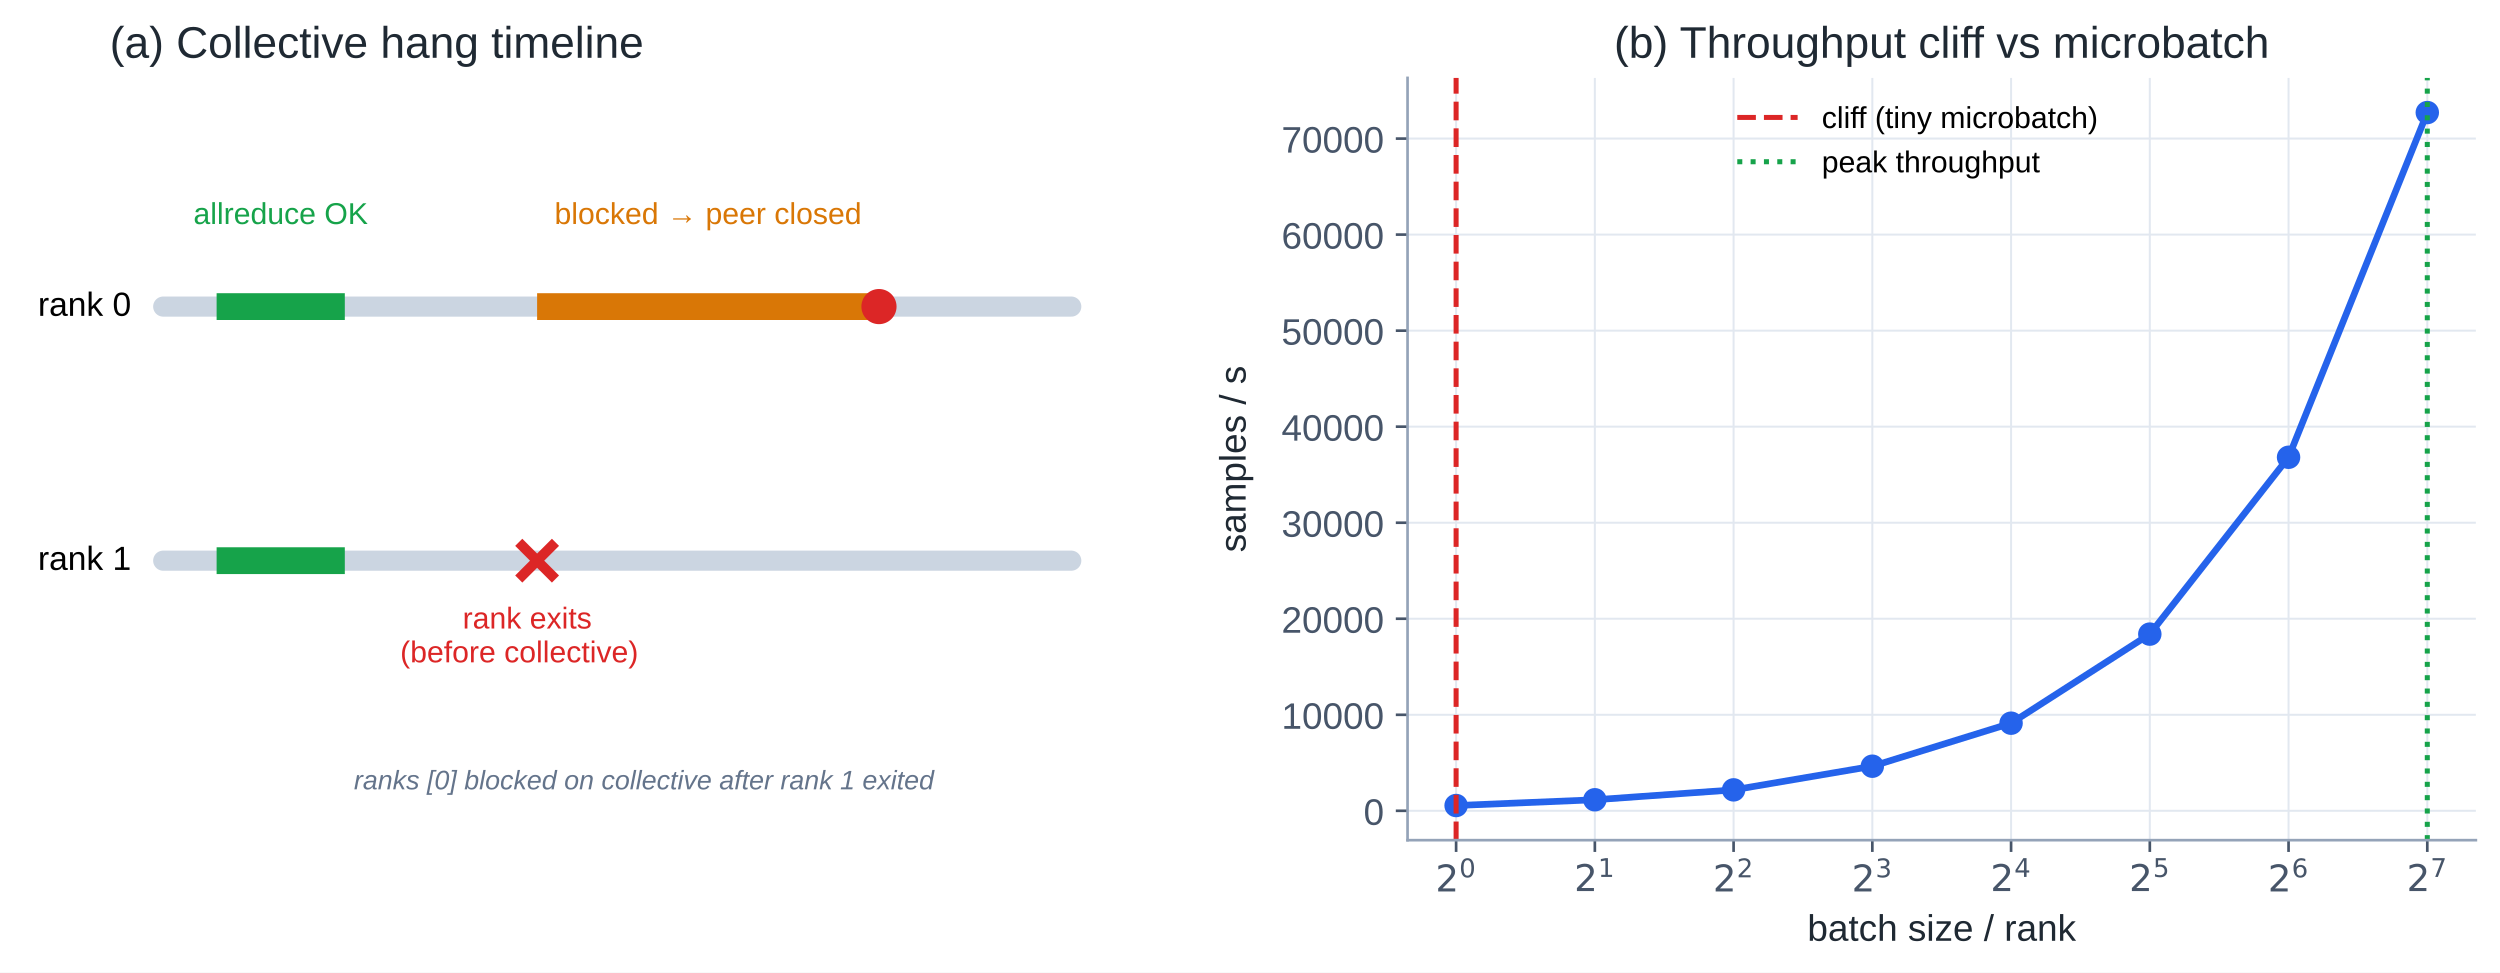
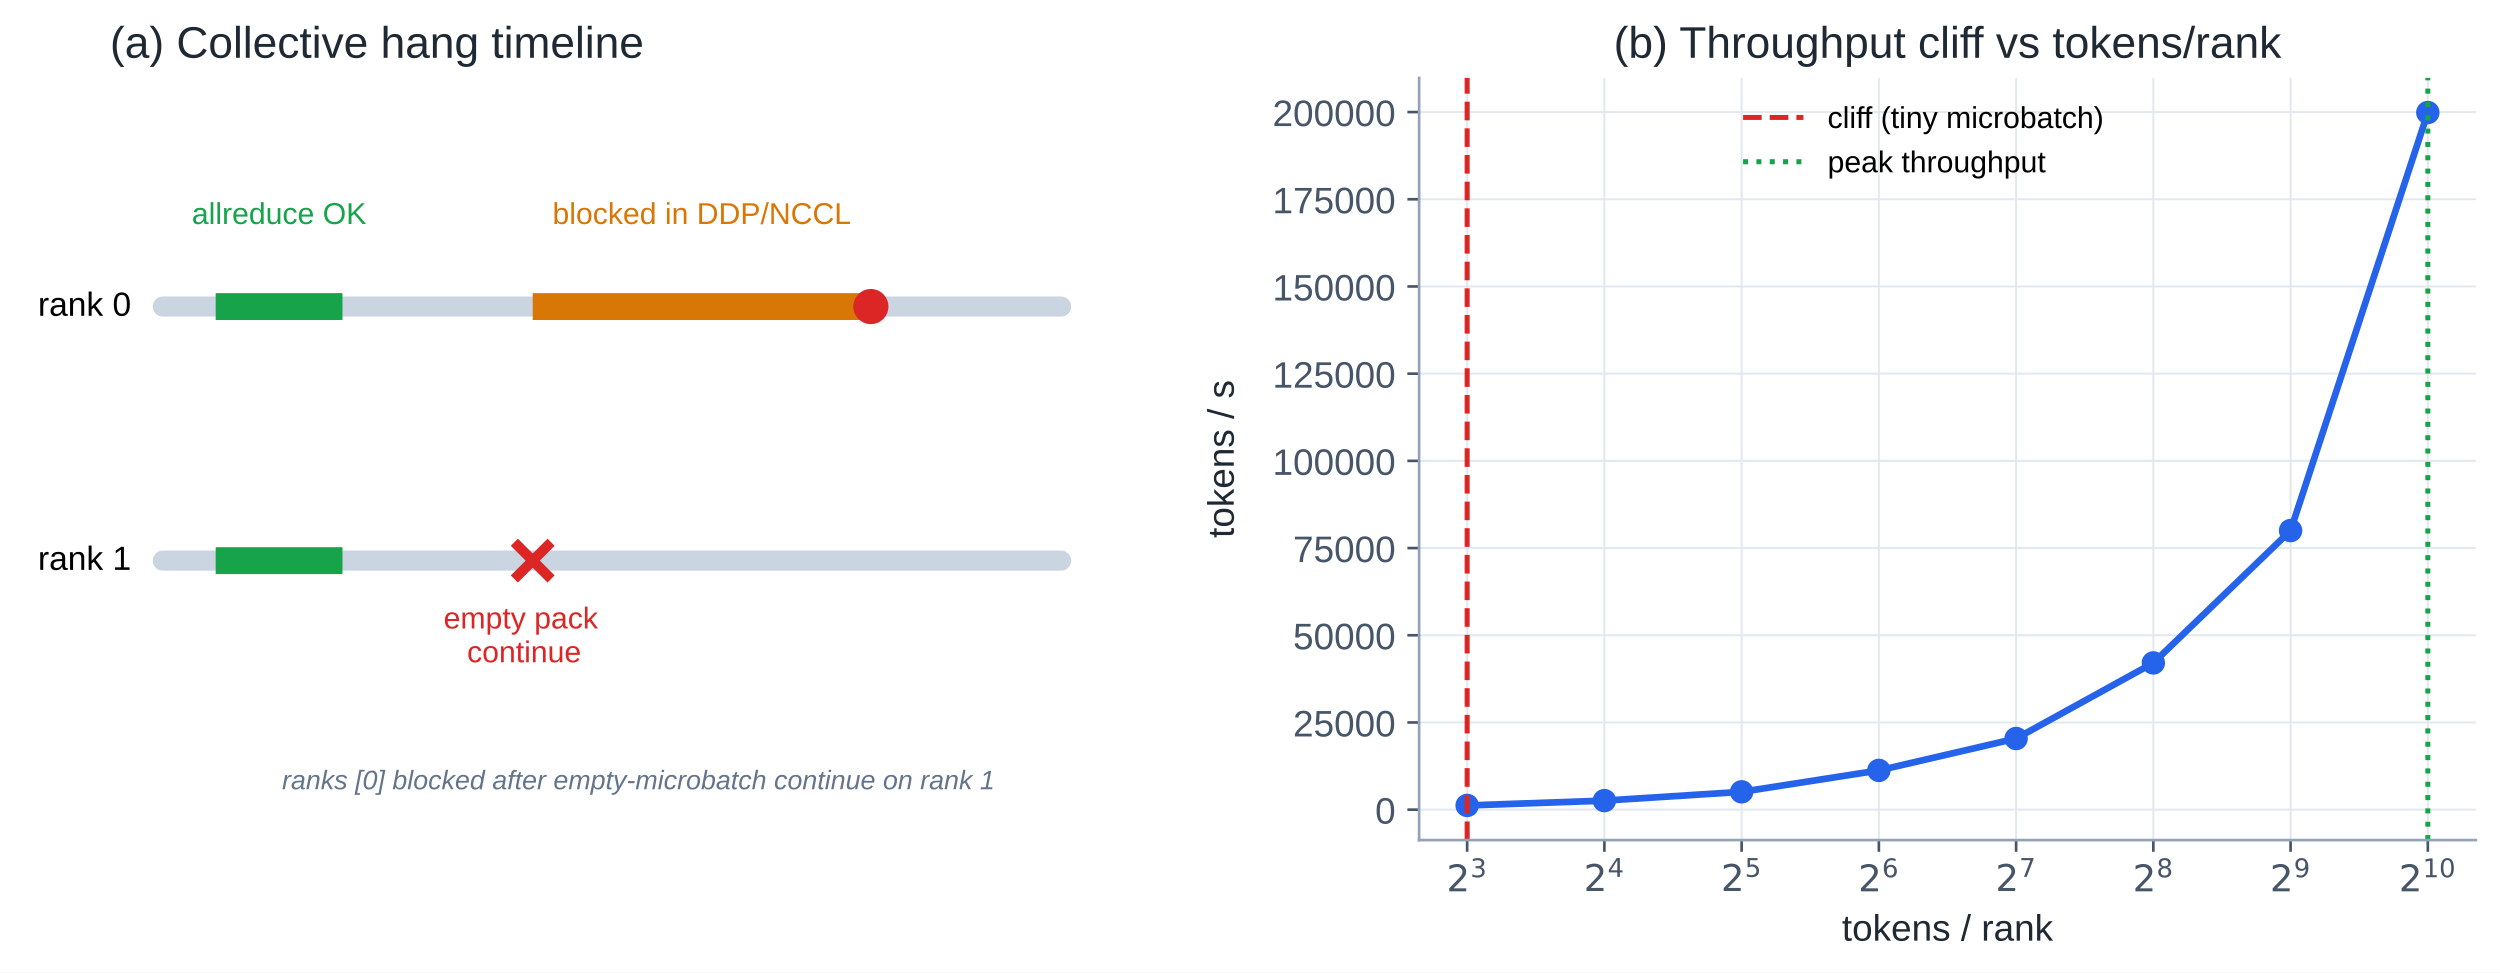
- <svg xmlns="http://www.w3.org/2000/svg" xmlns:xlink="http://www.w3.org/1999/xlink" width="745.463pt" height="290.018pt" viewBox="0 0 745.463 290.018" version="1.1">
+ <svg xmlns="http://www.w3.org/2000/svg" xmlns:xlink="http://www.w3.org/1999/xlink" width="745.532pt" height="290.018pt" viewBox="0 0 745.532 290.018" version="1.1">
  <defs>
    <style type="text/css">*{stroke-linejoin: round; stroke-linecap: butt}</style>
  </defs>
  <g id="figure_1">
    <g id="patch_1">
-       <path d="M 0 290.018  L 745.463 290.018  L 745.463 0  L 0 0  z " style="fill: #ffffff" />
+       <path d="M 0 290.018  L 745.532 290.018  L 745.532 0  L 0 0  z " style="fill: #ffffff" />
    </g>
    <g id="axes_1">
      <g id="line2d_1">
-         <path d="M 48.664 91.419  L 319.435 91.419  " clip-path="url(#p93dfe25327)" style="fill: none; stroke: #cbd5e1; stroke-width: 6; stroke-linecap: round" />
+         <path d="M 48.562 91.419  L 316.425 91.419  " clip-path="url(#p9855a8db8e)" style="fill: none; stroke: #cbd5e1; stroke-width: 6; stroke-linecap: round" />
      </g>
      <g id="line2d_2">
-         <path d="M 48.664 167.184  L 319.435 167.184  " clip-path="url(#p93dfe25327)" style="fill: none; stroke: #cbd5e1; stroke-width: 6; stroke-linecap: round" />
+         <path d="M 48.562 167.184  L 316.425 167.184  " clip-path="url(#p9855a8db8e)" style="fill: none; stroke: #cbd5e1; stroke-width: 6; stroke-linecap: round" />
      </g>
      <g id="line2d_3">
-         <path d="M 64.592 91.419  L 102.818 91.419  " clip-path="url(#p93dfe25327)" style="fill: none; stroke: #16a34a; stroke-width: 8" />
+         <path d="M 64.318 91.419  L 102.134 91.419  " clip-path="url(#p9855a8db8e)" style="fill: none; stroke: #16a34a; stroke-width: 8" />
      </g>
      <g id="line2d_4">
-         <path d="M 64.592 167.184  L 102.818 167.184  " clip-path="url(#p93dfe25327)" style="fill: none; stroke: #16a34a; stroke-width: 8" />
+         <path d="M 64.318 167.184  L 102.134 167.184  " clip-path="url(#p9855a8db8e)" style="fill: none; stroke: #16a34a; stroke-width: 8" />
      </g>
      <g id="line2d_5">
-         <path d="M 160.158 91.419  L 262.095 91.419  " clip-path="url(#p93dfe25327)" style="fill: none; stroke: #d97706; stroke-width: 8" />
+         <path d="M 158.858 91.419  L 259.701 91.419  " clip-path="url(#p9855a8db8e)" style="fill: none; stroke: #d97706; stroke-width: 8" />
      </g>
      <g id="text_1">
        <text style="font-size: 10px; font-family: 'Arial', 'Helvetica', 'DejaVu Sans', sans-serif; text-anchor: end" x="39.108" y="94.178" transform="rotate(-0 39.10781 94.17811)">rank 0</text>
      </g>
      <g id="text_2">
        <text style="font-size: 10px; font-family: 'Arial', 'Helvetica', 'DejaVu Sans', sans-serif; text-anchor: end" x="39.108" y="169.943" transform="rotate(-0 39.10781 169.9434)">rank 1</text>
      </g>
      <g id="text_3">
-         <text style="font-size: 9px; font-family: 'Arial', 'Helvetica', 'DejaVu Sans', sans-serif; text-anchor: middle; fill: #16a34a" x="83.705" y="66.795" transform="rotate(-0 83.70526 66.795)">allreduce OK</text>
+         <text style="font-size: 9px; font-family: 'Arial', 'Helvetica', 'DejaVu Sans', sans-serif; text-anchor: middle; fill: #16a34a" x="83.226" y="66.795" transform="rotate(-0 83.22646 66.795)">allreduce OK</text>
      </g>
      <g id="text_4">
-         <text style="font-size: 9px; font-family: 'Arial', 'Helvetica', 'DejaVu Sans', sans-serif; fill: #dc2626" transform="translate(137.9505 187.4122)">rank exits</text>
-         <text style="font-size: 9px; font-family: 'Arial', 'Helvetica', 'DejaVu Sans', sans-serif; fill: #dc2626" transform="translate(119.3177 197.4902)">(before collective)</text>
+         <text style="font-size: 9px; font-family: 'Arial', 'Helvetica', 'DejaVu Sans', sans-serif; fill: #dc2626" transform="translate(132.2972 187.4122)">empty pack</text>
+         <text style="font-size: 9px; font-family: 'Arial', 'Helvetica', 'DejaVu Sans', sans-serif; fill: #dc2626" transform="translate(139.2919 197.4902)">continue</text>
      </g>
      <g id="text_5">
-         <text style="font-size: 9px; font-family: 'Arial', 'Helvetica', 'DejaVu Sans', sans-serif; text-anchor: middle; fill: #d97706" x="211.127" y="66.795" transform="rotate(-0 211.1265 66.795)">blocked → peer closed</text>
+         <text style="font-size: 9px; font-family: 'Arial', 'Helvetica', 'DejaVu Sans', sans-serif; text-anchor: middle; fill: #d97706" x="209.28" y="66.795" transform="rotate(-0 209.2797 66.795)">blocked in DDP/NCCL</text>
      </g>
      <g id="text_6">
-         <text style="font-style: italic; font-size: 8px; font-family: 'Arial', 'Helvetica', 'DejaVu Sans', sans-serif; text-anchor: middle; fill: #64748b" x="192.013" y="235.373" transform="rotate(-0 192.0133 235.3729)">ranks [0] blocked on collective after rank 1 exited</text>
+         <text style="font-style: italic; font-size: 8px; font-family: 'Arial', 'Helvetica', 'DejaVu Sans', sans-serif; text-anchor: middle; fill: #64748b" x="190.372" y="235.373" transform="rotate(-0 190.3717 235.3729)">ranks [0] blocked after empty-microbatch continue on rank 1</text>
      </g>
      <g id="text_7">
-         <text style="font-size: 13.2px; font-family: 'Arial', 'Helvetica', 'DejaVu Sans', sans-serif; text-anchor: start; fill: #1f2933" x="32.737" y="17.23" transform="rotate(-0 32.73675 17.22994)">(a) Collective hang timeline</text>
+         <text style="font-size: 13.2px; font-family: 'Arial', 'Helvetica', 'DejaVu Sans', sans-serif; text-anchor: start; fill: #1f2933" x="32.805" y="17.23" transform="rotate(-0 32.80515 17.22994)">(a) Collective hang timeline</text>
      </g>
      <g id="PathCollection_1">
        <defs>
-           <path id="m3dd16d23fe" d="M -5.477 5.477  L 5.477 -5.477  M -5.477 -5.477  L 5.477 5.477  " style="stroke: #dc2626; stroke-width: 3" />
+           <path id="m914c0e285f" d="M -5.477 5.477  L 5.477 -5.477  M -5.477 -5.477  L 5.477 5.477  " style="stroke: #dc2626; stroke-width: 3" />
        </defs>
-         <g clip-path="url(#p93dfe25327)">
-           <use xlink:href="#m3dd16d23fe" x="160.158" y="167.184" style="fill: #dc2626; stroke: #dc2626; stroke-width: 3" />
+         <g clip-path="url(#p9855a8db8e)">
+           <use xlink:href="#m914c0e285f" x="158.858" y="167.184" style="fill: #dc2626; stroke: #dc2626; stroke-width: 3" />
        </g>
      </g>
      <g id="PathCollection_2">
        <defs>
-           <path id="ma9e4f18546" d="M 0 4.743  C 1.258 4.743 2.465 4.244 3.354 3.354  C 4.244 2.465 4.743 1.258 4.743 0  C 4.743 -1.258 4.244 -2.465 3.354 -3.354  C 2.465 -4.244 1.258 -4.743 0 -4.743  C -1.258 -4.743 -2.465 -4.244 -3.354 -3.354  C -4.244 -2.465 -4.743 -1.258 -4.743 0  C -4.743 1.258 -4.244 2.465 -3.354 3.354  C -2.465 4.244 -1.258 4.743 0 4.743  z " style="stroke: #dc2626" />
+           <path id="mde8726dfd6" d="M 0 4.743  C 1.258 4.743 2.465 4.244 3.354 3.354  C 4.244 2.465 4.743 1.258 4.743 0  C 4.743 -1.258 4.244 -2.465 3.354 -3.354  C 2.465 -4.244 1.258 -4.743 0 -4.743  C -1.258 -4.743 -2.465 -4.244 -3.354 -3.354  C -4.244 -2.465 -4.743 -1.258 -4.743 0  C -4.743 1.258 -4.244 2.465 -3.354 3.354  C -2.465 4.244 -1.258 4.743 0 4.743  z " style="stroke: #dc2626" />
        </defs>
-         <g clip-path="url(#p93dfe25327)">
-           <use xlink:href="#ma9e4f18546" x="262.095" y="91.419" style="fill: #dc2626; stroke: #dc2626" />
+         <g clip-path="url(#p9855a8db8e)">
+           <use xlink:href="#mde8726dfd6" x="259.701" y="91.419" style="fill: #dc2626; stroke: #dc2626" />
        </g>
      </g>
    </g>
    <g id="axes_2">
      <g id="patch_2">
-         <path d="M 419.71 250.526  L 738.263 250.526  L 738.263 23.23  L 419.71 23.23  z " style="fill: #ffffff" />
+         <path d="M 423.198 250.526  L 738.332 250.526  L 738.332 23.23  L 423.198 23.23  z " style="fill: #ffffff" />
      </g>
      <g id="matplotlib.axis_1">
        <g id="xtick_1">
          <g id="line2d_6">
-             <path d="M 434.19 250.526  L 434.19 23.23  " clip-path="url(#pdc9ee256d2)" style="fill: none; stroke: #e2e8f0; stroke-width: 0.6; stroke-linecap: square" />
+             <path d="M 437.523 250.526  L 437.523 23.23  " clip-path="url(#p758ef4829f)" style="fill: none; stroke: #e2e8f0; stroke-width: 0.6; stroke-linecap: square" />
          </g>
          <g id="line2d_7">
            <defs>
-               <path id="mc228ae86f7" d="M 0 0  L 0 3.5  " style="stroke: #475569; stroke-width: 0.8" />
+               <path id="mea86f4e4ee" d="M 0 0  L 0 3.5  " style="stroke: #475569; stroke-width: 0.8" />
            </defs>
            <g>
-               <use xlink:href="#mc228ae86f7" x="434.19" y="250.526" style="fill: #475569; stroke: #475569; stroke-width: 0.8" />
+               <use xlink:href="#mea86f4e4ee" x="437.523" y="250.526" style="fill: #475569; stroke: #475569; stroke-width: 0.8" />
            </g>
          </g>
          <g id="text_8">
-             <g style="fill: #475569" transform="translate(428.0296 265.8842)">
+             <g style="fill: #475569" transform="translate(431.3626 265.8842)">
              <text>
                <tspan x="0" y="-0.069" style="font-size: 11px; font-family: 'DejaVu Sans'; fill: #475569">2</tspan>
-                 <tspan x="7.104" y="-4.28" style="font-size: 7.7px; font-family: 'DejaVu Sans'; fill: #475569">0</tspan>
+                 <tspan x="7.104" y="-4.28" style="font-size: 7.7px; font-family: 'DejaVu Sans'; fill: #475569">3</tspan>
              </text>
            </g>
          </g>
        </g>
        <g id="xtick_2">
          <g id="line2d_8">
-             <path d="M 475.56 250.526  L 475.56 23.23  " clip-path="url(#pdc9ee256d2)" style="fill: none; stroke: #e2e8f0; stroke-width: 0.6; stroke-linecap: square" />
+             <path d="M 478.449 250.526  L 478.449 23.23  " clip-path="url(#p758ef4829f)" style="fill: none; stroke: #e2e8f0; stroke-width: 0.6; stroke-linecap: square" />
          </g>
          <g id="line2d_9">
            <g>
-               <use xlink:href="#mc228ae86f7" x="475.56" y="250.526" style="fill: #475569; stroke: #475569; stroke-width: 0.8" />
+               <use xlink:href="#mea86f4e4ee" x="478.449" y="250.526" style="fill: #475569; stroke: #475569; stroke-width: 0.8" />
            </g>
          </g>
          <g id="text_9">
-             <g style="fill: #475569" transform="translate(469.4002 265.8842)">
+             <g style="fill: #475569" transform="translate(472.289 265.8842)">
              <text>
                <tspan x="0" y="-0.178" style="font-size: 11px; font-family: 'DejaVu Sans'; fill: #475569">2</tspan>
-                 <tspan x="7.104" y="-4.389" style="font-size: 7.7px; font-family: 'DejaVu Sans'; fill: #475569">1</tspan>
+                 <tspan x="7.104" y="-4.389" style="font-size: 7.7px; font-family: 'DejaVu Sans'; fill: #475569">4</tspan>
              </text>
            </g>
          </g>
        </g>
        <g id="xtick_3">
          <g id="line2d_10">
-             <path d="M 516.931 250.526  L 516.931 23.23  " clip-path="url(#pdc9ee256d2)" style="fill: none; stroke: #e2e8f0; stroke-width: 0.6; stroke-linecap: square" />
+             <path d="M 519.375 250.526  L 519.375 23.23  " clip-path="url(#p758ef4829f)" style="fill: none; stroke: #e2e8f0; stroke-width: 0.6; stroke-linecap: square" />
          </g>
          <g id="line2d_11">
            <g>
-               <use xlink:href="#mc228ae86f7" x="516.931" y="250.526" style="fill: #475569; stroke: #475569; stroke-width: 0.8" />
+               <use xlink:href="#mea86f4e4ee" x="519.375" y="250.526" style="fill: #475569; stroke: #475569; stroke-width: 0.8" />
            </g>
          </g>
          <g id="text_10">
-             <g style="fill: #475569" transform="translate(510.7707 265.8842)">
-               <text>
-                 <tspan x="0" y="-0.069" style="font-size: 11px; font-family: 'DejaVu Sans'; fill: #475569">2</tspan>
-                 <tspan x="7.104" y="-4.28" style="font-size: 7.7px; font-family: 'DejaVu Sans'; fill: #475569">2</tspan>
+             <g style="fill: #475569" transform="translate(513.2153 265.8842)">
+               <text>
+                 <tspan x="0" y="-0.178" style="font-size: 11px; font-family: 'DejaVu Sans'; fill: #475569">2</tspan>
+                 <tspan x="7.104" y="-4.389" style="font-size: 7.7px; font-family: 'DejaVu Sans'; fill: #475569">5</tspan>
              </text>
            </g>
          </g>
        </g>
        <g id="xtick_4">
          <g id="line2d_12">
-             <path d="M 558.301 250.526  L 558.301 23.23  " clip-path="url(#pdc9ee256d2)" style="fill: none; stroke: #e2e8f0; stroke-width: 0.6; stroke-linecap: square" />
+             <path d="M 560.302 250.526  L 560.302 23.23  " clip-path="url(#p758ef4829f)" style="fill: none; stroke: #e2e8f0; stroke-width: 0.6; stroke-linecap: square" />
          </g>
          <g id="line2d_13">
            <g>
-               <use xlink:href="#mc228ae86f7" x="558.301" y="250.526" style="fill: #475569; stroke: #475569; stroke-width: 0.8" />
+               <use xlink:href="#mea86f4e4ee" x="560.302" y="250.526" style="fill: #475569; stroke: #475569; stroke-width: 0.8" />
            </g>
          </g>
          <g id="text_11">
-             <g style="fill: #475569" transform="translate(552.1413 265.8842)">
+             <g style="fill: #475569" transform="translate(554.1417 265.8842)">
              <text>
                <tspan x="0" y="-0.069" style="font-size: 11px; font-family: 'DejaVu Sans'; fill: #475569">2</tspan>
-                 <tspan x="7.104" y="-4.28" style="font-size: 7.7px; font-family: 'DejaVu Sans'; fill: #475569">3</tspan>
+                 <tspan x="7.104" y="-4.28" style="font-size: 7.7px; font-family: 'DejaVu Sans'; fill: #475569">6</tspan>
              </text>
            </g>
          </g>
        </g>
        <g id="xtick_5">
          <g id="line2d_14">
-             <path d="M 599.672 250.526  L 599.672 23.23  " clip-path="url(#pdc9ee256d2)" style="fill: none; stroke: #e2e8f0; stroke-width: 0.6; stroke-linecap: square" />
+             <path d="M 601.228 250.526  L 601.228 23.23  " clip-path="url(#p758ef4829f)" style="fill: none; stroke: #e2e8f0; stroke-width: 0.6; stroke-linecap: square" />
          </g>
          <g id="line2d_15">
            <g>
-               <use xlink:href="#mc228ae86f7" x="599.672" y="250.526" style="fill: #475569; stroke: #475569; stroke-width: 0.8" />
+               <use xlink:href="#mea86f4e4ee" x="601.228" y="250.526" style="fill: #475569; stroke: #475569; stroke-width: 0.8" />
            </g>
          </g>
          <g id="text_12">
-             <g style="fill: #475569" transform="translate(593.5118 265.8842)">
+             <g style="fill: #475569" transform="translate(595.0681 265.8842)">
              <text>
                <tspan x="0" y="-0.178" style="font-size: 11px; font-family: 'DejaVu Sans'; fill: #475569">2</tspan>
-                 <tspan x="7.104" y="-4.389" style="font-size: 7.7px; font-family: 'DejaVu Sans'; fill: #475569">4</tspan>
+                 <tspan x="7.104" y="-4.389" style="font-size: 7.7px; font-family: 'DejaVu Sans'; fill: #475569">7</tspan>
              </text>
            </g>
          </g>
        </g>
        <g id="xtick_6">
          <g id="line2d_16">
-             <path d="M 641.042 250.526  L 641.042 23.23  " clip-path="url(#pdc9ee256d2)" style="fill: none; stroke: #e2e8f0; stroke-width: 0.6; stroke-linecap: square" />
+             <path d="M 642.155 250.526  L 642.155 23.23  " clip-path="url(#p758ef4829f)" style="fill: none; stroke: #e2e8f0; stroke-width: 0.6; stroke-linecap: square" />
          </g>
          <g id="line2d_17">
            <g>
-               <use xlink:href="#mc228ae86f7" x="641.042" y="250.526" style="fill: #475569; stroke: #475569; stroke-width: 0.8" />
+               <use xlink:href="#mea86f4e4ee" x="642.155" y="250.526" style="fill: #475569; stroke: #475569; stroke-width: 0.8" />
            </g>
          </g>
          <g id="text_13">
-             <g style="fill: #475569" transform="translate(634.8823 265.8842)">
-               <text>
-                 <tspan x="0" y="-0.178" style="font-size: 11px; font-family: 'DejaVu Sans'; fill: #475569">2</tspan>
-                 <tspan x="7.104" y="-4.389" style="font-size: 7.7px; font-family: 'DejaVu Sans'; fill: #475569">5</tspan>
+             <g style="fill: #475569" transform="translate(635.9945 265.8842)">
+               <text>
+                 <tspan x="0" y="-0.069" style="font-size: 11px; font-family: 'DejaVu Sans'; fill: #475569">2</tspan>
+                 <tspan x="7.104" y="-4.28" style="font-size: 7.7px; font-family: 'DejaVu Sans'; fill: #475569">8</tspan>
              </text>
            </g>
          </g>
        </g>
        <g id="xtick_7">
          <g id="line2d_18">
-             <path d="M 682.413 250.526  L 682.413 23.23  " clip-path="url(#pdc9ee256d2)" style="fill: none; stroke: #e2e8f0; stroke-width: 0.6; stroke-linecap: square" />
+             <path d="M 683.081 250.526  L 683.081 23.23  " clip-path="url(#p758ef4829f)" style="fill: none; stroke: #e2e8f0; stroke-width: 0.6; stroke-linecap: square" />
          </g>
          <g id="line2d_19">
            <g>
-               <use xlink:href="#mc228ae86f7" x="682.413" y="250.526" style="fill: #475569; stroke: #475569; stroke-width: 0.8" />
+               <use xlink:href="#mea86f4e4ee" x="683.081" y="250.526" style="fill: #475569; stroke: #475569; stroke-width: 0.8" />
            </g>
          </g>
          <g id="text_14">
-             <g style="fill: #475569" transform="translate(676.2529 265.8842)">
+             <g style="fill: #475569" transform="translate(676.9209 265.8842)">
              <text>
                <tspan x="0" y="-0.069" style="font-size: 11px; font-family: 'DejaVu Sans'; fill: #475569">2</tspan>
-                 <tspan x="7.104" y="-4.28" style="font-size: 7.7px; font-family: 'DejaVu Sans'; fill: #475569">6</tspan>
+                 <tspan x="7.104" y="-4.28" style="font-size: 7.7px; font-family: 'DejaVu Sans'; fill: #475569">9</tspan>
              </text>
            </g>
          </g>
        </g>
        <g id="xtick_8">
          <g id="line2d_20">
-             <path d="M 723.783 250.526  L 723.783 23.23  " clip-path="url(#pdc9ee256d2)" style="fill: none; stroke: #e2e8f0; stroke-width: 0.6; stroke-linecap: square" />
+             <path d="M 724.007 250.526  L 724.007 23.23  " clip-path="url(#p758ef4829f)" style="fill: none; stroke: #e2e8f0; stroke-width: 0.6; stroke-linecap: square" />
          </g>
          <g id="line2d_21">
            <g>
-               <use xlink:href="#mc228ae86f7" x="723.783" y="250.526" style="fill: #475569; stroke: #475569; stroke-width: 0.8" />
+               <use xlink:href="#mea86f4e4ee" x="724.007" y="250.526" style="fill: #475569; stroke: #475569; stroke-width: 0.8" />
            </g>
          </g>
          <g id="text_15">
-             <g style="fill: #475569" transform="translate(717.6234 265.8842)">
-               <text>
-                 <tspan x="0" y="-0.178" style="font-size: 11px; font-family: 'DejaVu Sans'; fill: #475569">2</tspan>
-                 <tspan x="7.104" y="-4.389" style="font-size: 7.7px; font-family: 'DejaVu Sans'; fill: #475569">7</tspan>
+             <g style="fill: #475569" transform="translate(715.3723 265.8842)">
+               <text>
+                 <tspan x="0" y="-0.069" style="font-size: 11px; font-family: 'DejaVu Sans'; fill: #475569">2</tspan>
+                 <tspan x="7.104" y="-4.28" style="font-size: 7.7px; font-family: 'DejaVu Sans'; fill: #475569">1</tspan>
+                 <tspan x="12.003" y="-4.28" style="font-size: 7.7px; font-family: 'DejaVu Sans'; fill: #475569">0</tspan>
              </text>
            </g>
          </g>
        </g>
        <g id="text_16">
-           <text style="font-size: 11px; font-family: 'Arial', 'Helvetica', 'DejaVu Sans', sans-serif; text-anchor: middle; fill: #1f2933" x="578.987" y="280.53" transform="rotate(-0 578.9865 280.5302)">batch size / rank</text>
+           <text style="font-size: 11px; font-family: 'Arial', 'Helvetica', 'DejaVu Sans', sans-serif; text-anchor: middle; fill: #1f2933" x="580.765" y="280.53" transform="rotate(-0 580.7649 280.5302)">tokens / rank</text>
        </g>
      </g>
      <g id="matplotlib.axis_2">
        <g id="ytick_1">
          <g id="line2d_22">
-             <path d="M 419.71 241.775  L 738.263 241.775  " clip-path="url(#pdc9ee256d2)" style="fill: none; stroke: #e2e8f0; stroke-width: 0.6; stroke-linecap: square" />
+             <path d="M 423.198 241.445  L 738.332 241.445  " clip-path="url(#p758ef4829f)" style="fill: none; stroke: #e2e8f0; stroke-width: 0.6; stroke-linecap: square" />
          </g>
          <g id="line2d_23">
            <defs>
-               <path id="m1f6824b55a" d="M 0 0  L -3.5 0  " style="stroke: #475569; stroke-width: 0.8" />
+               <path id="m00c80e03b9" d="M 0 0  L -3.5 0  " style="stroke: #475569; stroke-width: 0.8" />
            </defs>
            <g>
-               <use xlink:href="#m1f6824b55a" x="419.71" y="241.775" style="fill: #475569; stroke: #475569; stroke-width: 0.8" />
+               <use xlink:href="#m00c80e03b9" x="423.198" y="241.445" style="fill: #475569; stroke: #475569; stroke-width: 0.8" />
            </g>
          </g>
          <g id="text_17">
-             <text style="font-size: 11px; font-family: 'Arial', 'Helvetica', 'DejaVu Sans', sans-serif; text-anchor: end; fill: #475569" x="412.71" y="245.954" transform="rotate(-0 412.7099 245.9544)">0</text>
+             <text style="font-size: 11px; font-family: 'Arial', 'Helvetica', 'DejaVu Sans', sans-serif; text-anchor: end; fill: #475569" x="416.198" y="245.624" transform="rotate(-0 416.1983 245.6237)">0</text>
          </g>
        </g>
        <g id="ytick_2">
          <g id="line2d_24">
-             <path d="M 419.71 213.139  L 738.263 213.139  " clip-path="url(#pdc9ee256d2)" style="fill: none; stroke: #e2e8f0; stroke-width: 0.6; stroke-linecap: square" />
+             <path d="M 423.198 215.442  L 738.332 215.442  " clip-path="url(#p758ef4829f)" style="fill: none; stroke: #e2e8f0; stroke-width: 0.6; stroke-linecap: square" />
          </g>
          <g id="line2d_25">
            <g>
-               <use xlink:href="#m1f6824b55a" x="419.71" y="213.139" style="fill: #475569; stroke: #475569; stroke-width: 0.8" />
+               <use xlink:href="#m00c80e03b9" x="423.198" y="215.442" style="fill: #475569; stroke: #475569; stroke-width: 0.8" />
            </g>
          </g>
          <g id="text_18">
-             <text style="font-size: 11px; font-family: 'Arial', 'Helvetica', 'DejaVu Sans', sans-serif; text-anchor: end; fill: #475569" x="412.71" y="217.318" transform="rotate(-0 412.7099 217.3182)">10000</text>
+             <text style="font-size: 11px; font-family: 'Arial', 'Helvetica', 'DejaVu Sans', sans-serif; text-anchor: end; fill: #475569" x="416.198" y="219.621" transform="rotate(-0 416.1983 219.6211)">25000</text>
          </g>
        </g>
        <g id="ytick_3">
          <g id="line2d_26">
-             <path d="M 419.71 184.503  L 738.263 184.503  " clip-path="url(#pdc9ee256d2)" style="fill: none; stroke: #e2e8f0; stroke-width: 0.6; stroke-linecap: square" />
+             <path d="M 423.198 189.439  L 738.332 189.439  " clip-path="url(#p758ef4829f)" style="fill: none; stroke: #e2e8f0; stroke-width: 0.6; stroke-linecap: square" />
          </g>
          <g id="line2d_27">
            <g>
-               <use xlink:href="#m1f6824b55a" x="419.71" y="184.503" style="fill: #475569; stroke: #475569; stroke-width: 0.8" />
+               <use xlink:href="#m00c80e03b9" x="423.198" y="189.439" style="fill: #475569; stroke: #475569; stroke-width: 0.8" />
            </g>
          </g>
          <g id="text_19">
-             <text style="font-size: 11px; font-family: 'Arial', 'Helvetica', 'DejaVu Sans', sans-serif; text-anchor: end; fill: #475569" x="412.71" y="188.682" transform="rotate(-0 412.7099 188.6819)">20000</text>
+             <text style="font-size: 11px; font-family: 'Arial', 'Helvetica', 'DejaVu Sans', sans-serif; text-anchor: end; fill: #475569" x="416.198" y="193.618" transform="rotate(-0 416.1983 193.6185)">50000</text>
          </g>
        </g>
        <g id="ytick_4">
          <g id="line2d_28">
-             <path d="M 419.71 155.867  L 738.263 155.867  " clip-path="url(#pdc9ee256d2)" style="fill: none; stroke: #e2e8f0; stroke-width: 0.6; stroke-linecap: square" />
+             <path d="M 423.198 163.437  L 738.332 163.437  " clip-path="url(#p758ef4829f)" style="fill: none; stroke: #e2e8f0; stroke-width: 0.6; stroke-linecap: square" />
          </g>
          <g id="line2d_29">
            <g>
-               <use xlink:href="#m1f6824b55a" x="419.71" y="155.867" style="fill: #475569; stroke: #475569; stroke-width: 0.8" />
+               <use xlink:href="#m00c80e03b9" x="423.198" y="163.437" style="fill: #475569; stroke: #475569; stroke-width: 0.8" />
            </g>
          </g>
          <g id="text_20">
-             <text style="font-size: 11px; font-family: 'Arial', 'Helvetica', 'DejaVu Sans', sans-serif; text-anchor: end; fill: #475569" x="412.71" y="160.046" transform="rotate(-0 412.7099 160.0457)">30000</text>
+             <text style="font-size: 11px; font-family: 'Arial', 'Helvetica', 'DejaVu Sans', sans-serif; text-anchor: end; fill: #475569" x="416.198" y="167.616" transform="rotate(-0 416.1983 167.6159)">75000</text>
          </g>
        </g>
        <g id="ytick_5">
          <g id="line2d_30">
-             <path d="M 419.71 127.23  L 738.263 127.23  " clip-path="url(#pdc9ee256d2)" style="fill: none; stroke: #e2e8f0; stroke-width: 0.6; stroke-linecap: square" />
+             <path d="M 423.198 137.434  L 738.332 137.434  " clip-path="url(#p758ef4829f)" style="fill: none; stroke: #e2e8f0; stroke-width: 0.6; stroke-linecap: square" />
          </g>
          <g id="line2d_31">
            <g>
-               <use xlink:href="#m1f6824b55a" x="419.71" y="127.23" style="fill: #475569; stroke: #475569; stroke-width: 0.8" />
+               <use xlink:href="#m00c80e03b9" x="423.198" y="137.434" style="fill: #475569; stroke: #475569; stroke-width: 0.8" />
            </g>
          </g>
          <g id="text_21">
-             <text style="font-size: 11px; font-family: 'Arial', 'Helvetica', 'DejaVu Sans', sans-serif; text-anchor: end; fill: #475569" x="412.71" y="131.409" transform="rotate(-0 412.7099 131.4094)">40000</text>
+             <text style="font-size: 11px; font-family: 'Arial', 'Helvetica', 'DejaVu Sans', sans-serif; text-anchor: end; fill: #475569" x="416.198" y="141.613" transform="rotate(-0 416.1983 141.6132)">100000</text>
          </g>
        </g>
        <g id="ytick_6">
          <g id="line2d_32">
-             <path d="M 419.71 98.594  L 738.263 98.594  " clip-path="url(#pdc9ee256d2)" style="fill: none; stroke: #e2e8f0; stroke-width: 0.6; stroke-linecap: square" />
+             <path d="M 423.198 111.431  L 738.332 111.431  " clip-path="url(#p758ef4829f)" style="fill: none; stroke: #e2e8f0; stroke-width: 0.6; stroke-linecap: square" />
          </g>
          <g id="line2d_33">
            <g>
-               <use xlink:href="#m1f6824b55a" x="419.71" y="98.594" style="fill: #475569; stroke: #475569; stroke-width: 0.8" />
+               <use xlink:href="#m00c80e03b9" x="423.198" y="111.431" style="fill: #475569; stroke: #475569; stroke-width: 0.8" />
            </g>
          </g>
          <g id="text_22">
-             <text style="font-size: 11px; font-family: 'Arial', 'Helvetica', 'DejaVu Sans', sans-serif; text-anchor: end; fill: #475569" x="412.71" y="102.773" transform="rotate(-0 412.7099 102.7731)">50000</text>
+             <text style="font-size: 11px; font-family: 'Arial', 'Helvetica', 'DejaVu Sans', sans-serif; text-anchor: end; fill: #475569" x="416.198" y="115.611" transform="rotate(-0 416.1983 115.6106)">125000</text>
          </g>
        </g>
        <g id="ytick_7">
          <g id="line2d_34">
-             <path d="M 419.71 69.958  L 738.263 69.958  " clip-path="url(#pdc9ee256d2)" style="fill: none; stroke: #e2e8f0; stroke-width: 0.6; stroke-linecap: square" />
+             <path d="M 423.198 85.429  L 738.332 85.429  " clip-path="url(#p758ef4829f)" style="fill: none; stroke: #e2e8f0; stroke-width: 0.6; stroke-linecap: square" />
          </g>
          <g id="line2d_35">
            <g>
-               <use xlink:href="#m1f6824b55a" x="419.71" y="69.958" style="fill: #475569; stroke: #475569; stroke-width: 0.8" />
+               <use xlink:href="#m00c80e03b9" x="423.198" y="85.429" style="fill: #475569; stroke: #475569; stroke-width: 0.8" />
            </g>
          </g>
          <g id="text_23">
-             <text style="font-size: 11px; font-family: 'Arial', 'Helvetica', 'DejaVu Sans', sans-serif; text-anchor: end; fill: #475569" x="412.71" y="74.137" transform="rotate(-0 412.7099 74.13686)">60000</text>
+             <text style="font-size: 11px; font-family: 'Arial', 'Helvetica', 'DejaVu Sans', sans-serif; text-anchor: end; fill: #475569" x="416.198" y="89.608" transform="rotate(-0 416.1983 89.60801)">150000</text>
          </g>
        </g>
        <g id="ytick_8">
          <g id="line2d_36">
-             <path d="M 419.71 41.321  L 738.263 41.321  " clip-path="url(#pdc9ee256d2)" style="fill: none; stroke: #e2e8f0; stroke-width: 0.6; stroke-linecap: square" />
+             <path d="M 423.198 59.426  L 738.332 59.426  " clip-path="url(#p758ef4829f)" style="fill: none; stroke: #e2e8f0; stroke-width: 0.6; stroke-linecap: square" />
          </g>
          <g id="line2d_37">
            <g>
-               <use xlink:href="#m1f6824b55a" x="419.71" y="41.321" style="fill: #475569; stroke: #475569; stroke-width: 0.8" />
+               <use xlink:href="#m00c80e03b9" x="423.198" y="59.426" style="fill: #475569; stroke: #475569; stroke-width: 0.8" />
            </g>
          </g>
          <g id="text_24">
-             <text style="font-size: 11px; font-family: 'Arial', 'Helvetica', 'DejaVu Sans', sans-serif; text-anchor: end; fill: #475569" x="412.71" y="45.501" transform="rotate(-0 412.7099 45.50059)">70000</text>
-           </g>
-         </g>
-         <g id="text_25">
-           <text style="font-size: 11px; font-family: 'Arial', 'Helvetica', 'DejaVu Sans', sans-serif; text-anchor: middle; fill: #1f2933" x="371.429" y="136.878" transform="rotate(-90 371.4285 136.8779)">samples / s</text>
-         </g>
-       </g>
-       <g id="line2d_38">
-         <path d="M 434.19 240.194  L 475.56 238.476  L 516.931 235.526  L 558.301 228.476  L 599.672 215.646  L 641.042 189.084  L 682.413 136.352  L 723.783 33.562  " clip-path="url(#pdc9ee256d2)" style="fill: none; stroke: #2563eb; stroke-width: 2; stroke-linecap: square" />
+             <text style="font-size: 11px; font-family: 'Arial', 'Helvetica', 'DejaVu Sans', sans-serif; text-anchor: end; fill: #475569" x="416.198" y="63.605" transform="rotate(-0 416.1983 63.60539)">175000</text>
+           </g>
+         </g>
+         <g id="ytick_9">
+           <g id="line2d_38">
+             <path d="M 423.198 33.424  L 738.332 33.424  " clip-path="url(#p758ef4829f)" style="fill: none; stroke: #e2e8f0; stroke-width: 0.6; stroke-linecap: square" />
+           </g>
+           <g id="line2d_39">
+             <g>
+               <use xlink:href="#m00c80e03b9" x="423.198" y="33.424" style="fill: #475569; stroke: #475569; stroke-width: 0.8" />
+             </g>
+           </g>
+           <g id="text_25">
+             <text style="font-size: 11px; font-family: 'Arial', 'Helvetica', 'DejaVu Sans', sans-serif; text-anchor: end; fill: #475569" x="416.198" y="37.603" transform="rotate(-0 416.1983 37.60277)">200000</text>
+           </g>
+         </g>
+         <g id="text_26">
+           <text style="font-size: 11px; font-family: 'Arial', 'Helvetica', 'DejaVu Sans', sans-serif; text-anchor: middle; fill: #1f2933" x="367.918" y="136.878" transform="rotate(-90 367.9182 136.8779)">tokens / s</text>
+         </g>
+       </g>
+       <g id="line2d_40">
+         <path d="M 437.523 240.194  L 478.449 238.754  L 519.375 236.134  L 560.302 229.743  L 601.228 220.233  L 642.155 197.688  L 683.081 158.227  L 724.007 33.562  " clip-path="url(#p758ef4829f)" style="fill: none; stroke: #2563eb; stroke-width: 2; stroke-linecap: square" />
        <defs>
-           <path id="m0e31d11778" d="M 0 3  C 0.796 3 1.559 2.684 2.121 2.121  C 2.684 1.559 3 0.796 3 0  C 3 -0.796 2.684 -1.559 2.121 -2.121  C 1.559 -2.684 0.796 -3 0 -3  C -0.796 -3 -1.559 -2.684 -2.121 -2.121  C -2.684 -1.559 -3 -0.796 -3 0  C -3 0.796 -2.684 1.559 -2.121 2.121  C -1.559 2.684 -0.796 3 0 3  z " style="stroke: #2563eb" />
+           <path id="m6bf8f72f49" d="M 0 3  C 0.796 3 1.559 2.684 2.121 2.121  C 2.684 1.559 3 0.796 3 0  C 3 -0.796 2.684 -1.559 2.121 -2.121  C 1.559 -2.684 0.796 -3 0 -3  C -0.796 -3 -1.559 -2.684 -2.121 -2.121  C -2.684 -1.559 -3 -0.796 -3 0  C -3 0.796 -2.684 1.559 -2.121 2.121  C -1.559 2.684 -0.796 3 0 3  z " style="stroke: #2563eb" />
        </defs>
-         <g clip-path="url(#pdc9ee256d2)">
-           <use xlink:href="#m0e31d11778" x="434.19" y="240.194" style="fill: #2563eb; stroke: #2563eb" />
-           <use xlink:href="#m0e31d11778" x="475.56" y="238.476" style="fill: #2563eb; stroke: #2563eb" />
-           <use xlink:href="#m0e31d11778" x="516.931" y="235.526" style="fill: #2563eb; stroke: #2563eb" />
-           <use xlink:href="#m0e31d11778" x="558.301" y="228.476" style="fill: #2563eb; stroke: #2563eb" />
-           <use xlink:href="#m0e31d11778" x="599.672" y="215.646" style="fill: #2563eb; stroke: #2563eb" />
-           <use xlink:href="#m0e31d11778" x="641.042" y="189.084" style="fill: #2563eb; stroke: #2563eb" />
-           <use xlink:href="#m0e31d11778" x="682.413" y="136.352" style="fill: #2563eb; stroke: #2563eb" />
-           <use xlink:href="#m0e31d11778" x="723.783" y="33.562" style="fill: #2563eb; stroke: #2563eb" />
-         </g>
-       </g>
-       <g id="line2d_39">
-         <path d="M 434.19 250.526  L 434.19 23.23  " clip-path="url(#pdc9ee256d2)" style="fill: none; stroke-dasharray: 5.55,2.4; stroke-dashoffset: 0; stroke: #dc2626; stroke-width: 1.5" />
-       </g>
-       <g id="line2d_40">
-         <path d="M 723.783 250.526  L 723.783 23.23  " clip-path="url(#pdc9ee256d2)" style="fill: none; stroke-dasharray: 1.5,2.475; stroke-dashoffset: 0; stroke: #16a34a; stroke-width: 1.5" />
+         <g clip-path="url(#p758ef4829f)">
+           <use xlink:href="#m6bf8f72f49" x="437.523" y="240.194" style="fill: #2563eb; stroke: #2563eb" />
+           <use xlink:href="#m6bf8f72f49" x="478.449" y="238.754" style="fill: #2563eb; stroke: #2563eb" />
+           <use xlink:href="#m6bf8f72f49" x="519.375" y="236.134" style="fill: #2563eb; stroke: #2563eb" />
+           <use xlink:href="#m6bf8f72f49" x="560.302" y="229.743" style="fill: #2563eb; stroke: #2563eb" />
+           <use xlink:href="#m6bf8f72f49" x="601.228" y="220.233" style="fill: #2563eb; stroke: #2563eb" />
+           <use xlink:href="#m6bf8f72f49" x="642.155" y="197.688" style="fill: #2563eb; stroke: #2563eb" />
+           <use xlink:href="#m6bf8f72f49" x="683.081" y="158.227" style="fill: #2563eb; stroke: #2563eb" />
+           <use xlink:href="#m6bf8f72f49" x="724.007" y="33.562" style="fill: #2563eb; stroke: #2563eb" />
+         </g>
+       </g>
+       <g id="line2d_41">
+         <path d="M 437.523 250.526  L 437.523 23.23  " clip-path="url(#p758ef4829f)" style="fill: none; stroke-dasharray: 5.55,2.4; stroke-dashoffset: 0; stroke: #dc2626; stroke-width: 1.5" />
+       </g>
+       <g id="line2d_42">
+         <path d="M 724.007 250.526  L 724.007 23.23  " clip-path="url(#p758ef4829f)" style="fill: none; stroke-dasharray: 1.5,2.475; stroke-dashoffset: 0; stroke: #16a34a; stroke-width: 1.5" />
      </g>
      <g id="patch_3">
-         <path d="M 419.71 250.526  L 419.71 23.23  " style="fill: none; stroke: #94a3b8; stroke-width: 0.8; stroke-linejoin: miter; stroke-linecap: square" />
+         <path d="M 423.198 250.526  L 423.198 23.23  " style="fill: none; stroke: #94a3b8; stroke-width: 0.8; stroke-linejoin: miter; stroke-linecap: square" />
      </g>
      <g id="patch_4">
-         <path d="M 419.71 250.526  L 738.263 250.526  " style="fill: none; stroke: #94a3b8; stroke-width: 0.8; stroke-linejoin: miter; stroke-linecap: square" />
-       </g>
-       <g id="text_26">
-         <text style="font-size: 13.2px; font-family: 'Arial', 'Helvetica', 'DejaVu Sans', sans-serif; text-anchor: middle; fill: #1f2933" x="578.987" y="17.23" transform="rotate(-0 578.9865 17.22994)">(b) Throughput cliff vs microbatch</text>
+         <path d="M 423.198 250.526  L 738.332 250.526  " style="fill: none; stroke: #94a3b8; stroke-width: 0.8; stroke-linejoin: miter; stroke-linecap: square" />
+       </g>
+       <g id="text_27">
+         <text style="font-size: 13.2px; font-family: 'Arial', 'Helvetica', 'DejaVu Sans', sans-serif; text-anchor: middle; fill: #1f2933" x="580.765" y="17.23" transform="rotate(-0 580.7649 17.22994)">(b) Throughput cliff vs tokens/rank</text>
      </g>
      <g id="legend_1">
-         <g id="line2d_41">
-           <path d="M 518.028 35.019  L 527.028 35.019  L 536.028 35.019  " style="fill: none; stroke-dasharray: 5.55,2.4; stroke-dashoffset: 0; stroke: #dc2626; stroke-width: 1.5" />
-         </g>
-         <g id="text_27">
-           <text style="font-size: 9px; font-family: 'Arial', 'Helvetica', 'DejaVu Sans', sans-serif; text-anchor: start" x="543.228" y="38.169" transform="rotate(-0 543.2277 38.16853)">cliff (tiny microbatch)</text>
-         </g>
-         <g id="line2d_42">
-           <path d="M 518.028 48.229  L 527.028 48.229  L 536.028 48.229  " style="fill: none; stroke-dasharray: 1.5,2.475; stroke-dashoffset: 0; stroke: #16a34a; stroke-width: 1.5" />
+         <g id="line2d_43">
+           <path d="M 519.806 35.019  L 528.806 35.019  L 537.806 35.019  " style="fill: none; stroke-dasharray: 5.55,2.4; stroke-dashoffset: 0; stroke: #dc2626; stroke-width: 1.5" />
        </g>
        <g id="text_28">
-           <text style="font-size: 9px; font-family: 'Arial', 'Helvetica', 'DejaVu Sans', sans-serif; text-anchor: start" x="543.228" y="51.379" transform="rotate(-0 543.2277 51.37884)">peak throughput</text>
+           <text style="font-size: 9px; font-family: 'Arial', 'Helvetica', 'DejaVu Sans', sans-serif; text-anchor: start" x="545.006" y="38.169" transform="rotate(-0 545.0061 38.16853)">cliff (tiny microbatch)</text>
+         </g>
+         <g id="line2d_44">
+           <path d="M 519.806 48.229  L 528.806 48.229  L 537.806 48.229  " style="fill: none; stroke-dasharray: 1.5,2.475; stroke-dashoffset: 0; stroke: #16a34a; stroke-width: 1.5" />
+         </g>
+         <g id="text_29">
+           <text style="font-size: 9px; font-family: 'Arial', 'Helvetica', 'DejaVu Sans', sans-serif; text-anchor: start" x="545.006" y="51.379" transform="rotate(-0 545.0061 51.37884)">peak throughput</text>
        </g>
      </g>
    </g>
  </g>
  <defs>
-     <clipPath id="p93dfe25327">
-       <rect x="32.737" y="23.23" width="318.553" height="227.296" />
+     <clipPath id="p9855a8db8e">
+       <rect x="32.805" y="23.23" width="315.133" height="227.296" />
    </clipPath>
-     <clipPath id="pdc9ee256d2">
-       <rect x="419.71" y="23.23" width="318.553" height="227.296" />
+     <clipPath id="p758ef4829f">
+       <rect x="423.198" y="23.23" width="315.133" height="227.296" />
    </clipPath>
  </defs>
</svg>
